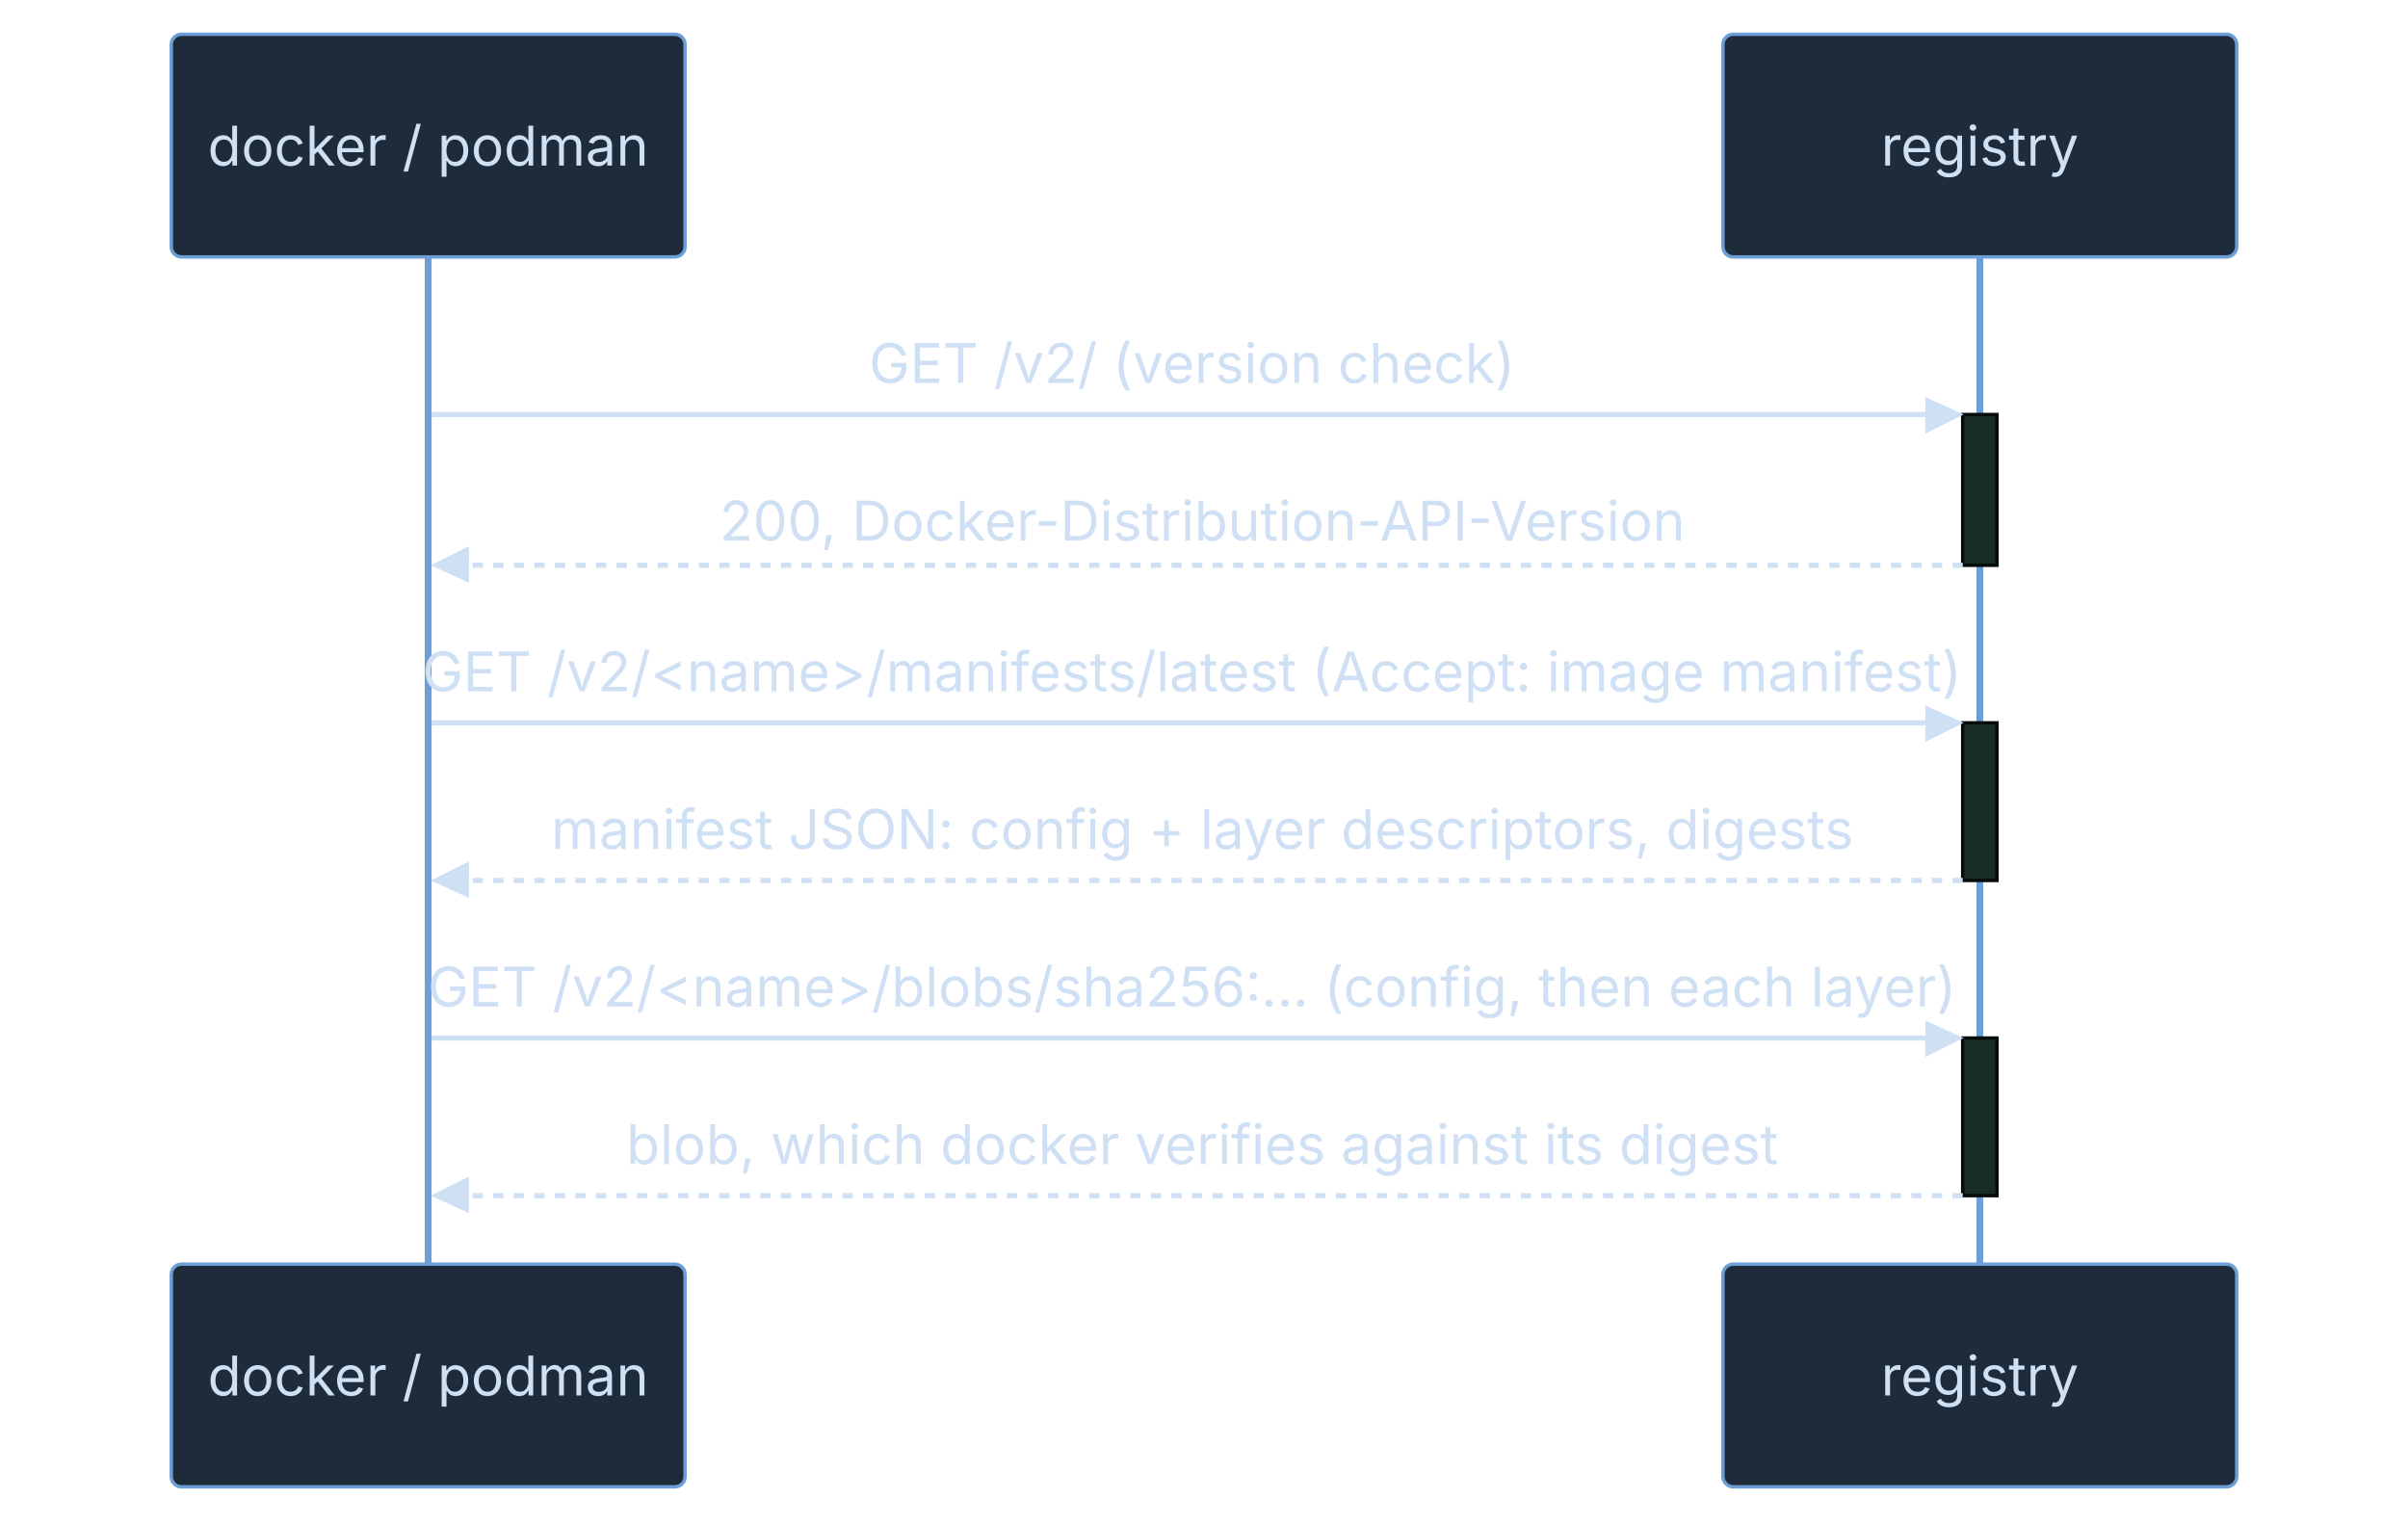
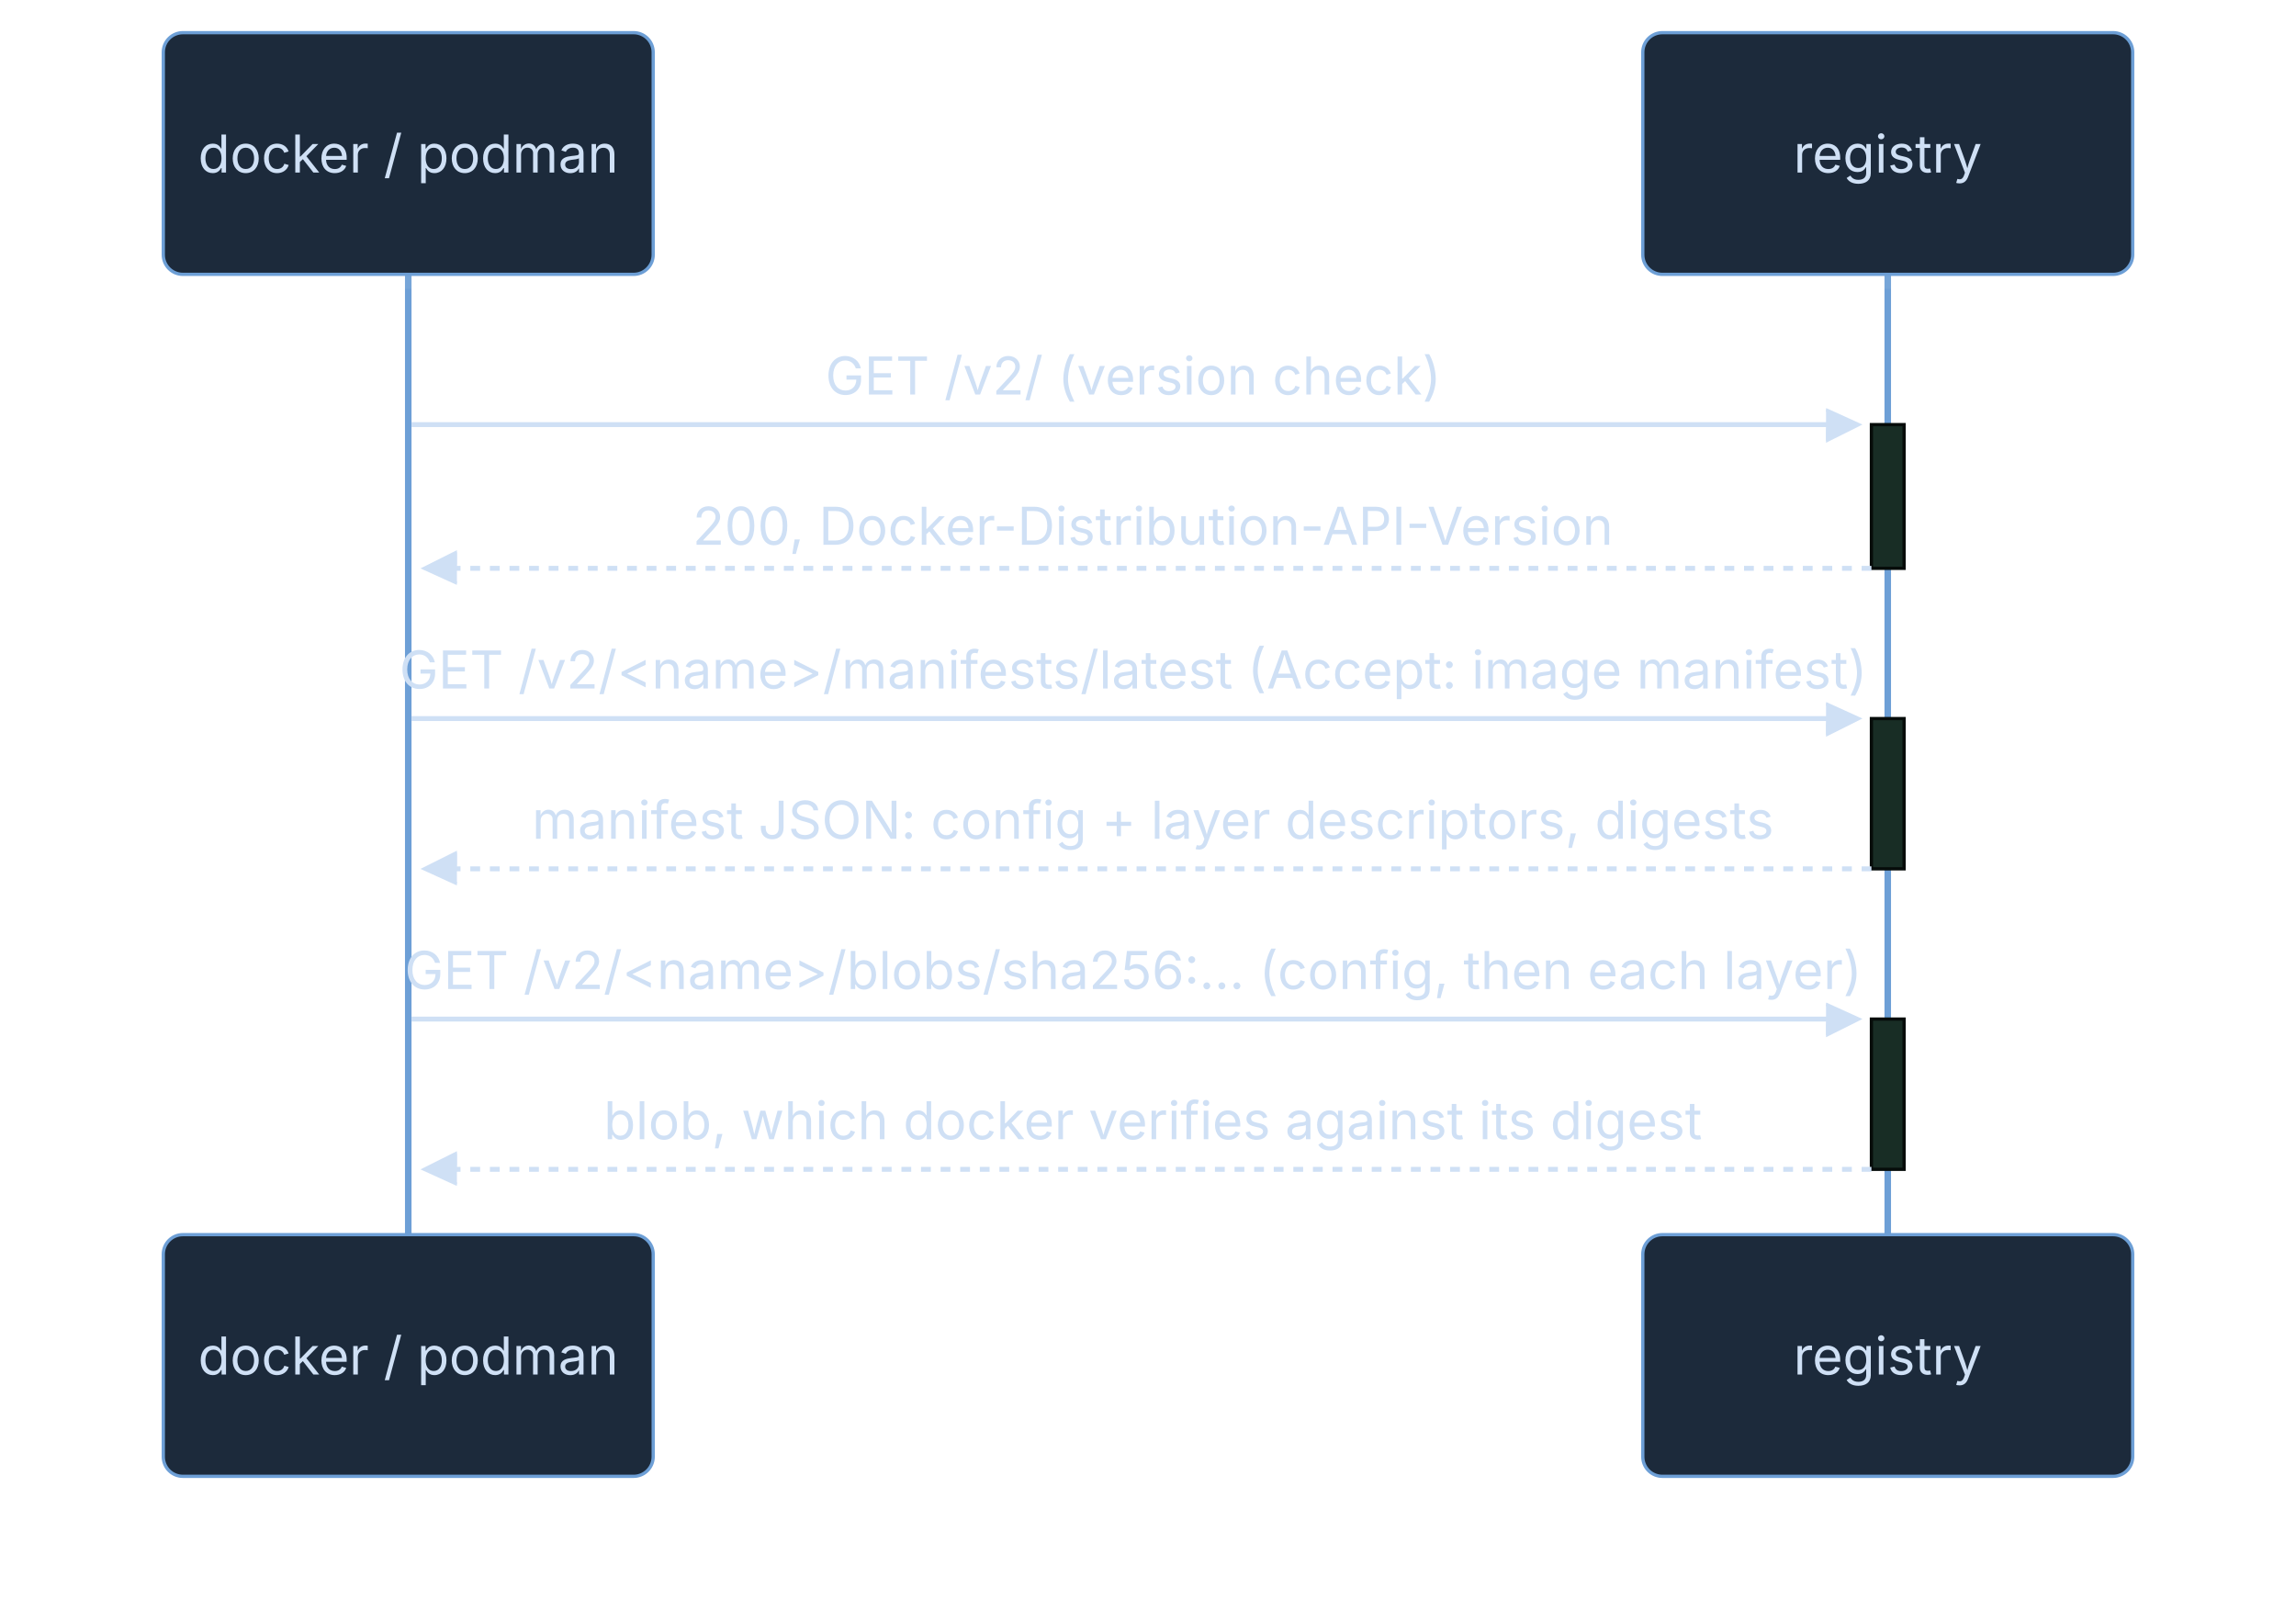
- <svg xmlns="http://www.w3.org/2000/svg" id="peryx-oci-pull-dark" width="100%" style="max-width: 703px; background-color: transparent;" viewBox="-50 -10 703 445" role="graphics-document document" aria-roledescription="sequence">
+ <svg xmlns="http://www.w3.org/2000/svg" id="peryx-oci-pull-dark" width="100%" style="max-width: 703px; background-color: transparent;" viewBox="-50 -10 703 493" role="graphics-document document" aria-roledescription="sequence">
  <g>
-     <rect x="453" y="359" fill="#eaeaea" stroke="#666" width="150" height="65" name="R" rx="3" ry="3" class="actor actor-bottom" />
-     <text x="528" y="391.5" dominant-baseline="central" alignment-baseline="central" class="actor actor-box" style="text-anchor: middle; font-size: 16px; font-weight: 400;">
+     <rect x="453" y="368" fill="#eaeaea" stroke="#666" width="150" height="74" name="R" rx="6" ry="6" class="actor actor-bottom" data-look="neo" filter="url(#peryx-oci-pull-dark-drop-shadow)" />
+     <text x="528" y="405" dominant-baseline="central" alignment-baseline="central" class="actor actor-box" style="text-anchor: middle; font-size: 16px; font-weight: 400;">
      <tspan x="528" dy="0">registry</tspan>
    </text>
  </g>
  <g>
-     <rect x="0" y="359" fill="#eaeaea" stroke="#666" width="150" height="65" name="D" rx="3" ry="3" class="actor actor-bottom" />
-     <text x="75" y="391.5" dominant-baseline="central" alignment-baseline="central" class="actor actor-box" style="text-anchor: middle; font-size: 16px; font-weight: 400;">
+     <rect x="0" y="368" fill="#eaeaea" stroke="#666" width="150" height="74" name="D" rx="6" ry="6" class="actor actor-bottom" data-look="neo" filter="url(#peryx-oci-pull-dark-drop-shadow)" />
+     <text x="75" y="405" dominant-baseline="central" alignment-baseline="central" class="actor actor-box" style="text-anchor: middle; font-size: 16px; font-weight: 400;">
      <tspan x="75" dy="0">docker / podman</tspan>
    </text>
  </g>
  <g>
-     <line id="actor1" x1="528" y1="65" x2="528" y2="359" class="actor-line 200" stroke-width="0.5px" stroke="#999" name="R" data-et="life-line" data-id="R" />
-     <g id="root-1" data-et="participant" data-type="participant" data-id="R">
-       <rect x="453" y="0" fill="#eaeaea" stroke="#666" width="150" height="65" name="R" rx="3" ry="3" class="actor actor-top" />
-       <text x="528" y="32.5" dominant-baseline="central" alignment-baseline="central" class="actor actor-box" style="text-anchor: middle; font-size: 16px; font-weight: 400;">
+     <line id="actor1" x1="528" y1="74" x2="528" y2="368" class="actor-line 200" stroke-width="0.5px" stroke="#999" name="R" data-et="life-line" data-id="R" />
+     <g id="root-1" data-look="neo" data-et="participant" data-type="participant" data-id="R">
+       <rect x="453" y="0" fill="#eaeaea" stroke="#666" width="150" height="74" name="R" rx="6" ry="6" class="actor actor-top" data-look="neo" filter="url(#peryx-oci-pull-dark-drop-shadow)" />
+       <text x="528" y="37" dominant-baseline="central" alignment-baseline="central" class="actor actor-box" style="text-anchor: middle; font-size: 16px; font-weight: 400;">
        <tspan x="528" dy="0">registry</tspan>
      </text>
    </g>
  </g>
  <g>
-     <line id="actor0" x1="75" y1="65" x2="75" y2="359" class="actor-line 200" stroke-width="0.5px" stroke="#999" name="D" data-et="life-line" data-id="D" />
-     <g id="root-0" data-et="participant" data-type="participant" data-id="D">
-       <rect x="0" y="0" fill="#eaeaea" stroke="#666" width="150" height="65" name="D" rx="3" ry="3" class="actor actor-top" />
-       <text x="75" y="32.5" dominant-baseline="central" alignment-baseline="central" class="actor actor-box" style="text-anchor: middle; font-size: 16px; font-weight: 400;">
+     <line id="actor0" x1="75" y1="74" x2="75" y2="368" class="actor-line 200" stroke-width="0.5px" stroke="#999" name="D" data-et="life-line" data-id="D" />
+     <g id="root-0" data-look="neo" data-et="participant" data-type="participant" data-id="D">
+       <rect x="0" y="0" fill="#eaeaea" stroke="#666" width="150" height="74" name="D" rx="6" ry="6" class="actor actor-top" data-look="neo" filter="url(#peryx-oci-pull-dark-drop-shadow)" />
+       <text x="75" y="37" dominant-baseline="central" alignment-baseline="central" class="actor actor-box" style="text-anchor: middle; font-size: 16px; font-weight: 400;">
        <tspan x="75" dy="0">docker / podman</tspan>
      </text>
    </g>
  </g>
-   <style>#peryx-oci-pull-dark{font-family:system-ui,-apple-system,sans-serif;font-size:16px;fill:#cfe0f5;}@keyframes edge-animation-frame{from{stroke-dashoffset:0;}}@keyframes dash{to{stroke-dashoffset:0;}}#peryx-oci-pull-dark .edge-animation-slow{stroke-dasharray:9,5!important;stroke-dashoffset:900;animation:dash 50s linear infinite;stroke-linecap:round;}#peryx-oci-pull-dark .edge-animation-fast{stroke-dasharray:9,5!important;stroke-dashoffset:900;animation:dash 20s linear infinite;stroke-linecap:round;}#peryx-oci-pull-dark .error-icon{fill:#33241a;}#peryx-oci-pull-dark .error-text{fill:#f0d6bb;stroke:#f0d6bb;}#peryx-oci-pull-dark .edge-thickness-normal{stroke-width:1px;}#peryx-oci-pull-dark .edge-thickness-thick{stroke-width:3.5px;}#peryx-oci-pull-dark .edge-pattern-solid{stroke-dasharray:0;}#peryx-oci-pull-dark .edge-thickness-invisible{stroke-width:0;fill:none;}#peryx-oci-pull-dark .edge-pattern-dashed{stroke-dasharray:3;}#peryx-oci-pull-dark .edge-pattern-dotted{stroke-dasharray:2;}#peryx-oci-pull-dark .marker{fill:#aeb8c2;stroke:#aeb8c2;}#peryx-oci-pull-dark .marker.cross{stroke:#aeb8c2;}#peryx-oci-pull-dark svg{font-family:system-ui,-apple-system,sans-serif;font-size:16px;}#peryx-oci-pull-dark p{margin:0;}#peryx-oci-pull-dark .actor{stroke:#6d9fd6;fill:#1e2b3a;stroke-width:1;}#peryx-oci-pull-dark rect.actor.outer-path[data-look="neo"]{filter:drop-shadow( 1px 2px 2px rgba(185,185,185,1));}#peryx-oci-pull-dark rect.note[data-look="neo"]{stroke:hsl(52.683, 60%, 73.922%);fill:#fff5ad;filter:drop-shadow( 1px 2px 2px rgba(185,185,185,1));}#peryx-oci-pull-dark text.actor&gt;tspan{fill:#cfe0f5;stroke:none;}#peryx-oci-pull-dark .actor-line{stroke:#6d9fd6;}#peryx-oci-pull-dark .innerArc{stroke-width:1.5;stroke-dasharray:none;}#peryx-oci-pull-dark .messageLine0{stroke-width:1.5;stroke-dasharray:none;stroke:#cfe0f5;}#peryx-oci-pull-dark .messageLine1{stroke-width:1.5;stroke-dasharray:2,2;stroke:#cfe0f5;}#peryx-oci-pull-dark [id$="-arrowhead"] path{fill:#cfe0f5;stroke:#cfe0f5;}#peryx-oci-pull-dark .sequenceNumber{fill:#51473d;}#peryx-oci-pull-dark [id$="-sequencenumber"]{fill:#cfe0f5;}#peryx-oci-pull-dark [id$="-crosshead"] path{fill:#cfe0f5;stroke:#cfe0f5;}#peryx-oci-pull-dark .messageText{fill:#cfe0f5;stroke:none;}#peryx-oci-pull-dark .labelBox{stroke:#6d9fd6;fill:#1e2b3a;filter:none;}#peryx-oci-pull-dark .labelText,#peryx-oci-pull-dark .labelText&gt;tspan{fill:#cfe0f5;stroke:none;}#peryx-oci-pull-dark .loopText,#peryx-oci-pull-dark .loopText&gt;tspan{fill:#cfe0f5;stroke:none;}#peryx-oci-pull-dark .sectionTitle,#peryx-oci-pull-dark .sectionTitle&gt;tspan{fill:#cfe0f5;stroke:none;}#peryx-oci-pull-dark .loopLine{stroke-width:2px;stroke-dasharray:2,2;stroke:#6d9fd6;fill:#6d9fd6;}#peryx-oci-pull-dark .note{stroke:hsl(52.683, 60%, 73.922%);fill:#fff5ad;}#peryx-oci-pull-dark .noteText,#peryx-oci-pull-dark .noteText&gt;tspan{fill:#333;stroke:none;}#peryx-oci-pull-dark .activation0{fill:#182d25;stroke:hsl(157.143, 30.435%, 3.529%);}#peryx-oci-pull-dark .activation1{fill:#182d25;stroke:hsl(157.143, 30.435%, 3.529%);}#peryx-oci-pull-dark .activation2{fill:#182d25;stroke:hsl(157.143, 30.435%, 3.529%);}#peryx-oci-pull-dark .actorPopupMenu{position:absolute;}#peryx-oci-pull-dark .actorPopupMenuPanel{position:absolute;fill:#1e2b3a;box-shadow:0px 8px 16px 0px rgba(0,0,0,0.2);filter:drop-shadow(3px 5px 2px rgb(0 0 0 / 0.4));}#peryx-oci-pull-dark .actor-man circle,#peryx-oci-pull-dark line{fill:#1e2b3a;stroke-width:2px;}#peryx-oci-pull-dark g rect.rect{filter:drop-shadow( 1px 2px 2px rgba(185,185,185,1));stroke:#6d9fd6;}#peryx-oci-pull-dark .node .neo-node{stroke:#6d9fd6;}#peryx-oci-pull-dark [data-look="neo"].node rect,#peryx-oci-pull-dark [data-look="neo"].cluster rect,#peryx-oci-pull-dark [data-look="neo"].node polygon{stroke:url(#peryx-oci-pull-dark-gradient);filter:drop-shadow( 1px 2px 2px rgba(185,185,185,1));}#peryx-oci-pull-dark [data-look="neo"].swimlane.cluster rect{filter:none;}#peryx-oci-pull-dark [data-look="neo"].node path{stroke:url(#peryx-oci-pull-dark-gradient);stroke-width:1px;}#peryx-oci-pull-dark [data-look="neo"].node .outer-path{filter:drop-shadow( 1px 2px 2px rgba(185,185,185,1));}#peryx-oci-pull-dark [data-look="neo"].node .neo-line path{stroke:#6d9fd6;filter:none;}#peryx-oci-pull-dark [data-look="neo"].node circle{stroke:url(#peryx-oci-pull-dark-gradient);filter:drop-shadow( 1px 2px 2px rgba(185,185,185,1));}#peryx-oci-pull-dark [data-look="neo"].node circle .state-start{fill:#000000;}#peryx-oci-pull-dark [data-look="neo"].icon-shape .icon{fill:url(#peryx-oci-pull-dark-gradient);filter:drop-shadow( 1px 2px 2px rgba(185,185,185,1));}#peryx-oci-pull-dark [data-look="neo"].icon-shape .icon-neo path{stroke:url(#peryx-oci-pull-dark-gradient);filter:drop-shadow( 1px 2px 2px rgba(185,185,185,1));}#peryx-oci-pull-dark .accent&gt;*{fill:rgb(30, 43, 58)!important;stroke:rgb(109, 159, 214)!important;color:rgb(207, 224, 245)!important;}#peryx-oci-pull-dark .good&gt;*{fill:rgb(24, 45, 37)!important;stroke:rgb(90, 169, 138)!important;color:rgb(207, 232, 220)!important;}#peryx-oci-pull-dark .warn&gt;*{fill:rgb(51, 36, 26)!important;stroke:rgb(201, 132, 63)!important;color:rgb(240, 214, 187)!important;}#peryx-oci-pull-dark :root{--mermaid-font-family:"trebuchet ms",verdana,arial,sans-serif;}</style>
+   <style>#peryx-oci-pull-dark{font-family:system-ui,-apple-system,sans-serif;font-size:16px;fill:#cfe0f5;}@keyframes edge-animation-frame{from{stroke-dashoffset:0;}}@keyframes dash{to{stroke-dashoffset:0;}}#peryx-oci-pull-dark .edge-animation-slow{stroke-dasharray:9,5!important;stroke-dashoffset:900;animation:dash 50s linear infinite;stroke-linecap:round;}#peryx-oci-pull-dark .edge-animation-fast{stroke-dasharray:9,5!important;stroke-dashoffset:900;animation:dash 20s linear infinite;stroke-linecap:round;}#peryx-oci-pull-dark .error-icon{fill:#33241a;}#peryx-oci-pull-dark .error-text{fill:#f0d6bb;stroke:#f0d6bb;}#peryx-oci-pull-dark .edge-thickness-normal{stroke-width:1px;}#peryx-oci-pull-dark .edge-thickness-thick{stroke-width:3.5px;}#peryx-oci-pull-dark .edge-pattern-solid{stroke-dasharray:0;}#peryx-oci-pull-dark .edge-thickness-invisible{stroke-width:0;fill:none;}#peryx-oci-pull-dark .edge-pattern-dashed{stroke-dasharray:3;}#peryx-oci-pull-dark .edge-pattern-dotted{stroke-dasharray:2;}#peryx-oci-pull-dark .marker{fill:#aeb8c2;stroke:#aeb8c2;}#peryx-oci-pull-dark .marker.cross{stroke:#aeb8c2;}#peryx-oci-pull-dark svg{font-family:system-ui,-apple-system,sans-serif;font-size:16px;}#peryx-oci-pull-dark p{margin:0;}#peryx-oci-pull-dark .actor{stroke:#6d9fd6;fill:#1e2b3a;stroke-width:1;}#peryx-oci-pull-dark rect.actor.outer-path[data-look="neo"]{filter:drop-shadow( 1px 2px 2px rgba(185,185,185,1));}#peryx-oci-pull-dark rect.note[data-look="neo"]{stroke:hsl(52.683, 60%, 73.922%);fill:#fff5ad;filter:drop-shadow( 1px 2px 2px rgba(185,185,185,1));}#peryx-oci-pull-dark text.actor&gt;tspan{fill:#cfe0f5;stroke:none;}#peryx-oci-pull-dark .actor-line{stroke:#6d9fd6;}#peryx-oci-pull-dark .innerArc{stroke-width:1.5;stroke-dasharray:none;}#peryx-oci-pull-dark .messageLine0{stroke-width:1.5;stroke-dasharray:none;stroke:#cfe0f5;}#peryx-oci-pull-dark .messageLine1{stroke-width:1.5;stroke-dasharray:2,2;stroke:#cfe0f5;}#peryx-oci-pull-dark [id$="-arrowhead"] path{fill:#cfe0f5;stroke:#cfe0f5;}#peryx-oci-pull-dark .sequenceNumber{fill:#51473d;}#peryx-oci-pull-dark [id$="-sequencenumber"]{fill:#cfe0f5;}#peryx-oci-pull-dark [id$="-crosshead"] path{fill:#cfe0f5;stroke:#cfe0f5;}#peryx-oci-pull-dark .messageText{fill:#cfe0f5;stroke:none;}#peryx-oci-pull-dark .labelBox{stroke:#6d9fd6;fill:#1e2b3a;filter:drop-shadow( 1px 2px 2px rgba(185,185,185,1));}#peryx-oci-pull-dark .labelText,#peryx-oci-pull-dark .labelText&gt;tspan{fill:#cfe0f5;stroke:none;}#peryx-oci-pull-dark .loopText,#peryx-oci-pull-dark .loopText&gt;tspan{fill:#cfe0f5;stroke:none;}#peryx-oci-pull-dark .sectionTitle,#peryx-oci-pull-dark .sectionTitle&gt;tspan{fill:#cfe0f5;stroke:none;}#peryx-oci-pull-dark .loopLine{stroke-width:2px;stroke-dasharray:2,2;stroke:#6d9fd6;fill:#6d9fd6;}#peryx-oci-pull-dark .note{stroke:hsl(52.683, 60%, 73.922%);fill:#fff5ad;}#peryx-oci-pull-dark .noteText,#peryx-oci-pull-dark .noteText&gt;tspan{fill:#333;stroke:none;}#peryx-oci-pull-dark .activation0{fill:#182d25;stroke:hsl(157.143, 30.435%, 3.529%);}#peryx-oci-pull-dark .activation1{fill:#182d25;stroke:hsl(157.143, 30.435%, 3.529%);}#peryx-oci-pull-dark .activation2{fill:#182d25;stroke:hsl(157.143, 30.435%, 3.529%);}#peryx-oci-pull-dark .actorPopupMenu{position:absolute;}#peryx-oci-pull-dark .actorPopupMenuPanel{position:absolute;fill:#1e2b3a;box-shadow:0px 8px 16px 0px rgba(0,0,0,0.2);filter:drop-shadow(3px 5px 2px rgb(0 0 0 / 0.4));}#peryx-oci-pull-dark .actor-man circle,#peryx-oci-pull-dark line{fill:#1e2b3a;stroke-width:2px;}#peryx-oci-pull-dark g rect.rect{filter:drop-shadow( 1px 2px 2px rgba(185,185,185,1));stroke:#6d9fd6;}#peryx-oci-pull-dark .node .neo-node{stroke:#6d9fd6;}#peryx-oci-pull-dark [data-look="neo"].node rect,#peryx-oci-pull-dark [data-look="neo"].cluster rect,#peryx-oci-pull-dark [data-look="neo"].node polygon{stroke:url(#peryx-oci-pull-dark-gradient);filter:drop-shadow( 1px 2px 2px rgba(185,185,185,1));}#peryx-oci-pull-dark [data-look="neo"].swimlane.cluster rect{filter:none;}#peryx-oci-pull-dark [data-look="neo"].node path{stroke:url(#peryx-oci-pull-dark-gradient);stroke-width:1px;}#peryx-oci-pull-dark [data-look="neo"].node .outer-path{filter:drop-shadow( 1px 2px 2px rgba(185,185,185,1));}#peryx-oci-pull-dark [data-look="neo"].node .neo-line path{stroke:#6d9fd6;filter:none;}#peryx-oci-pull-dark [data-look="neo"].node circle{stroke:url(#peryx-oci-pull-dark-gradient);filter:drop-shadow( 1px 2px 2px rgba(185,185,185,1));}#peryx-oci-pull-dark [data-look="neo"].node circle .state-start{fill:#000000;}#peryx-oci-pull-dark [data-look="neo"].icon-shape .icon{fill:url(#peryx-oci-pull-dark-gradient);filter:drop-shadow( 1px 2px 2px rgba(185,185,185,1));}#peryx-oci-pull-dark [data-look="neo"].icon-shape .icon-neo path{stroke:url(#peryx-oci-pull-dark-gradient);filter:drop-shadow( 1px 2px 2px rgba(185,185,185,1));}#peryx-oci-pull-dark .accent&gt;*{fill:rgb(30, 43, 58)!important;stroke:rgb(109, 159, 214)!important;color:rgb(207, 224, 245)!important;}#peryx-oci-pull-dark .good&gt;*{fill:rgb(24, 45, 37)!important;stroke:rgb(90, 169, 138)!important;color:rgb(207, 232, 220)!important;}#peryx-oci-pull-dark .warn&gt;*{fill:rgb(51, 36, 26)!important;stroke:rgb(201, 132, 63)!important;color:rgb(240, 214, 187)!important;}#peryx-oci-pull-dark :root{--mermaid-font-family:"trebuchet ms",verdana,arial,sans-serif;}</style>
  <g />
  <defs>
    <symbol id="peryx-oci-pull-dark-computer" width="24" height="24">
      <path transform="scale(.5)" d="M2 2v13h20v-13h-20zm18 11h-16v-9h16v9zm-10.228 6l.466-1h3.524l.467 1h-4.457zm14.228 3h-24l2-6h2.104l-1.33 4h18.45l-1.297-4h2.073l2 6zm-5-10h-14v-7h14v7z" />
    </symbol>
  </defs>
  <defs>
    <symbol id="peryx-oci-pull-dark-database" fill-rule="evenodd" clip-rule="evenodd">
      <path transform="scale(.5)" d="M12.258.001l.256.004.255.005.253.008.251.01.249.012.247.015.246.016.242.019.241.02.239.023.236.024.233.027.231.028.229.031.225.032.223.034.22.036.217.038.214.04.211.041.208.043.205.045.201.046.198.048.194.05.191.051.187.053.183.054.18.056.175.057.172.059.168.06.163.061.16.063.155.064.15.066.074.033.073.033.071.034.07.034.069.035.068.035.067.035.066.035.064.036.064.036.062.036.06.036.06.037.058.037.058.037.055.038.055.038.053.038.052.038.051.039.05.039.048.039.047.039.045.04.044.04.043.04.041.04.04.041.039.041.037.041.036.041.034.041.033.042.032.042.03.042.029.042.027.042.026.043.024.043.023.043.021.043.02.043.018.044.017.043.015.044.013.044.012.044.011.045.009.044.007.045.006.045.004.045.002.045.001.045v17l-.001.045-.002.045-.004.045-.006.045-.007.045-.009.044-.011.045-.012.044-.013.044-.015.044-.017.043-.018.044-.02.043-.021.043-.023.043-.024.043-.026.043-.027.042-.029.042-.03.042-.032.042-.033.042-.034.041-.036.041-.037.041-.039.041-.04.041-.041.04-.043.04-.044.04-.045.04-.047.039-.048.039-.05.039-.051.039-.052.038-.053.038-.055.038-.055.038-.058.037-.058.037-.06.037-.06.036-.062.036-.064.036-.064.036-.066.035-.067.035-.068.035-.069.035-.07.034-.071.034-.073.033-.074.033-.15.066-.155.064-.16.063-.163.061-.168.06-.172.059-.175.057-.18.056-.183.054-.187.053-.191.051-.194.05-.198.048-.201.046-.205.045-.208.043-.211.041-.214.04-.217.038-.22.036-.223.034-.225.032-.229.031-.231.028-.233.027-.236.024-.239.023-.241.02-.242.019-.246.016-.247.015-.249.012-.251.01-.253.008-.255.005-.256.004-.258.001-.258-.001-.256-.004-.255-.005-.253-.008-.251-.01-.249-.012-.247-.015-.245-.016-.243-.019-.241-.02-.238-.023-.236-.024-.234-.027-.231-.028-.228-.031-.226-.032-.223-.034-.22-.036-.217-.038-.214-.04-.211-.041-.208-.043-.204-.045-.201-.046-.198-.048-.195-.05-.19-.051-.187-.053-.184-.054-.179-.056-.176-.057-.172-.059-.167-.06-.164-.061-.159-.063-.155-.064-.151-.066-.074-.033-.072-.033-.072-.034-.07-.034-.069-.035-.068-.035-.067-.035-.066-.035-.064-.036-.063-.036-.062-.036-.061-.036-.06-.037-.058-.037-.057-.037-.056-.038-.055-.038-.053-.038-.052-.038-.051-.039-.049-.039-.049-.039-.046-.039-.046-.04-.044-.04-.043-.04-.041-.04-.04-.041-.039-.041-.037-.041-.036-.041-.034-.041-.033-.042-.032-.042-.03-.042-.029-.042-.027-.042-.026-.043-.024-.043-.023-.043-.021-.043-.02-.043-.018-.044-.017-.043-.015-.044-.013-.044-.012-.044-.011-.045-.009-.044-.007-.045-.006-.045-.004-.045-.002-.045-.001-.045v-17l.001-.045.002-.045.004-.045.006-.045.007-.045.009-.044.011-.045.012-.044.013-.044.015-.044.017-.043.018-.044.02-.043.021-.043.023-.043.024-.043.026-.043.027-.042.029-.042.03-.042.032-.042.033-.042.034-.041.036-.041.037-.041.039-.041.04-.041.041-.04.043-.04.044-.04.046-.04.046-.039.049-.039.049-.039.051-.039.052-.038.053-.038.055-.038.056-.038.057-.037.058-.037.06-.037.061-.036.062-.036.063-.036.064-.036.066-.035.067-.035.068-.035.069-.035.07-.034.072-.034.072-.033.074-.033.151-.066.155-.064.159-.063.164-.061.167-.06.172-.059.176-.057.179-.056.184-.054.187-.053.19-.051.195-.05.198-.048.201-.046.204-.045.208-.043.211-.041.214-.04.217-.038.22-.036.223-.034.226-.032.228-.031.231-.028.234-.027.236-.024.238-.023.241-.02.243-.019.245-.016.247-.015.249-.012.251-.01.253-.008.255-.005.256-.004.258-.001.258.001zm-9.258 20.499v.01l.001.021.003.021.004.022.005.021.006.022.007.022.009.023.01.022.011.023.012.023.013.023.015.023.016.024.017.023.018.024.019.024.021.024.022.025.023.024.024.025.052.049.056.05.061.051.066.051.07.051.075.051.079.052.084.052.088.052.092.052.097.052.102.051.105.052.11.052.114.051.119.051.123.051.127.05.131.05.135.05.139.048.144.049.147.047.152.047.155.047.16.045.163.045.167.043.171.043.176.041.178.041.183.039.187.039.19.037.194.035.197.035.202.033.204.031.209.03.212.029.216.027.219.025.222.024.226.021.23.02.233.018.236.016.24.015.243.012.246.01.249.008.253.005.256.004.259.001.26-.001.257-.004.254-.005.25-.008.247-.011.244-.012.241-.014.237-.016.233-.018.231-.021.226-.021.224-.024.22-.026.216-.027.212-.028.21-.031.205-.031.202-.034.198-.034.194-.036.191-.037.187-.039.183-.04.179-.04.175-.042.172-.043.168-.044.163-.045.16-.046.155-.046.152-.047.148-.048.143-.049.139-.049.136-.05.131-.05.126-.05.123-.051.118-.052.114-.051.11-.052.106-.052.101-.052.096-.052.092-.052.088-.053.083-.051.079-.052.074-.052.07-.051.065-.051.06-.051.056-.05.051-.05.023-.024.023-.025.021-.024.02-.024.019-.024.018-.024.017-.024.015-.023.014-.024.013-.023.012-.023.01-.023.01-.022.008-.022.006-.022.006-.022.004-.022.004-.021.001-.021.001-.021v-4.127l-.077.055-.08.053-.083.054-.085.053-.087.052-.09.052-.093.051-.095.05-.097.05-.1.049-.102.049-.105.048-.106.047-.109.047-.111.046-.114.045-.115.045-.118.044-.12.043-.122.042-.124.042-.126.041-.128.04-.13.04-.132.038-.134.038-.135.037-.138.037-.139.035-.142.035-.143.034-.144.033-.147.032-.148.031-.15.03-.151.03-.153.029-.154.027-.156.027-.158.026-.159.025-.161.024-.162.023-.163.022-.165.021-.166.02-.167.019-.169.018-.169.017-.171.016-.173.015-.173.014-.175.013-.175.012-.177.011-.178.01-.179.008-.179.008-.181.006-.182.005-.182.004-.184.003-.184.002h-.37l-.184-.002-.184-.003-.182-.004-.182-.005-.181-.006-.179-.008-.179-.008-.178-.01-.176-.011-.176-.012-.175-.013-.173-.014-.172-.015-.171-.016-.17-.017-.169-.018-.167-.019-.166-.02-.165-.021-.163-.022-.162-.023-.161-.024-.159-.025-.157-.026-.156-.027-.155-.027-.153-.029-.151-.03-.15-.03-.148-.031-.146-.032-.145-.033-.143-.034-.141-.035-.14-.035-.137-.037-.136-.037-.134-.038-.132-.038-.13-.04-.128-.04-.126-.041-.124-.042-.122-.042-.12-.044-.117-.043-.116-.045-.113-.045-.112-.046-.109-.047-.106-.047-.105-.048-.102-.049-.1-.049-.097-.05-.095-.05-.093-.052-.09-.051-.087-.052-.085-.053-.083-.054-.08-.054-.077-.054v4.127zm0-5.654v.011l.001.021.003.021.004.021.005.022.006.022.007.022.009.022.01.022.011.023.012.023.013.023.015.024.016.023.017.024.018.024.019.024.021.024.022.024.023.025.024.024.052.05.056.05.061.05.066.051.07.051.075.052.079.051.084.052.088.052.092.052.097.052.102.052.105.052.11.051.114.051.119.052.123.05.127.051.131.05.135.049.139.049.144.048.147.048.152.047.155.046.16.045.163.045.167.044.171.042.176.042.178.04.183.04.187.038.19.037.194.036.197.034.202.033.204.032.209.03.212.028.216.027.219.025.222.024.226.022.23.02.233.018.236.016.24.014.243.012.246.01.249.008.253.006.256.003.259.001.26-.001.257-.003.254-.006.25-.008.247-.01.244-.012.241-.015.237-.016.233-.018.231-.02.226-.022.224-.024.22-.025.216-.027.212-.029.21-.03.205-.032.202-.033.198-.035.194-.036.191-.037.187-.039.183-.039.179-.041.175-.042.172-.043.168-.044.163-.045.16-.045.155-.047.152-.047.148-.048.143-.048.139-.05.136-.049.131-.05.126-.051.123-.051.118-.051.114-.052.11-.052.106-.052.101-.052.096-.052.092-.052.088-.052.083-.052.079-.052.074-.051.07-.052.065-.051.06-.05.056-.051.051-.049.023-.025.023-.024.021-.025.02-.024.019-.024.018-.024.017-.024.015-.023.014-.023.013-.024.012-.022.01-.023.01-.023.008-.022.006-.022.006-.022.004-.021.004-.022.001-.021.001-.021v-4.139l-.077.054-.08.054-.083.054-.085.052-.087.053-.09.051-.093.051-.095.051-.097.05-.1.049-.102.049-.105.048-.106.047-.109.047-.111.046-.114.045-.115.044-.118.044-.12.044-.122.042-.124.042-.126.041-.128.04-.13.039-.132.039-.134.038-.135.037-.138.036-.139.036-.142.035-.143.033-.144.033-.147.033-.148.031-.15.03-.151.03-.153.028-.154.028-.156.027-.158.026-.159.025-.161.024-.162.023-.163.022-.165.021-.166.02-.167.019-.169.018-.169.017-.171.016-.173.015-.173.014-.175.013-.175.012-.177.011-.178.009-.179.009-.179.007-.181.007-.182.005-.182.004-.184.003-.184.002h-.37l-.184-.002-.184-.003-.182-.004-.182-.005-.181-.007-.179-.007-.179-.009-.178-.009-.176-.011-.176-.012-.175-.013-.173-.014-.172-.015-.171-.016-.17-.017-.169-.018-.167-.019-.166-.02-.165-.021-.163-.022-.162-.023-.161-.024-.159-.025-.157-.026-.156-.027-.155-.028-.153-.028-.151-.03-.15-.03-.148-.031-.146-.033-.145-.033-.143-.033-.141-.035-.14-.036-.137-.036-.136-.037-.134-.038-.132-.039-.13-.039-.128-.04-.126-.041-.124-.042-.122-.043-.12-.043-.117-.044-.116-.044-.113-.046-.112-.046-.109-.046-.106-.047-.105-.048-.102-.049-.1-.049-.097-.05-.095-.051-.093-.051-.09-.051-.087-.053-.085-.052-.083-.054-.08-.054-.077-.054v4.139zm0-5.666v.011l.001.02.003.022.004.021.005.022.006.021.007.022.009.023.01.022.011.023.012.023.013.023.015.023.016.024.017.024.018.023.019.024.021.025.022.024.023.024.024.025.052.05.056.05.061.05.066.051.07.051.075.052.079.051.084.052.088.052.092.052.097.052.102.052.105.051.11.052.114.051.119.051.123.051.127.05.131.05.135.05.139.049.144.048.147.048.152.047.155.046.16.045.163.045.167.043.171.043.176.042.178.04.183.04.187.038.19.037.194.036.197.034.202.033.204.032.209.03.212.028.216.027.219.025.222.024.226.021.23.02.233.018.236.017.24.014.243.012.246.01.249.008.253.006.256.003.259.001.26-.001.257-.003.254-.006.25-.008.247-.01.244-.013.241-.014.237-.016.233-.018.231-.02.226-.022.224-.024.22-.025.216-.027.212-.029.21-.03.205-.032.202-.033.198-.035.194-.036.191-.037.187-.039.183-.039.179-.041.175-.042.172-.043.168-.044.163-.045.16-.045.155-.047.152-.047.148-.048.143-.049.139-.049.136-.049.131-.051.126-.05.123-.051.118-.052.114-.051.11-.052.106-.052.101-.052.096-.052.092-.052.088-.052.083-.052.079-.052.074-.052.07-.051.065-.051.06-.051.056-.05.051-.049.023-.025.023-.025.021-.024.02-.024.019-.024.018-.024.017-.024.015-.023.014-.024.013-.023.012-.023.01-.022.01-.023.008-.022.006-.022.006-.022.004-.022.004-.021.001-.021.001-.021v-4.153l-.077.054-.08.054-.083.053-.085.053-.087.053-.09.051-.093.051-.095.051-.097.05-.1.049-.102.048-.105.048-.106.048-.109.046-.111.046-.114.046-.115.044-.118.044-.12.043-.122.043-.124.042-.126.041-.128.04-.13.039-.132.039-.134.038-.135.037-.138.036-.139.036-.142.034-.143.034-.144.033-.147.032-.148.032-.15.03-.151.03-.153.028-.154.028-.156.027-.158.026-.159.024-.161.024-.162.023-.163.023-.165.021-.166.02-.167.019-.169.018-.169.017-.171.016-.173.015-.173.014-.175.013-.175.012-.177.01-.178.01-.179.009-.179.007-.181.006-.182.006-.182.004-.184.003-.184.001-.185.001-.185-.001-.184-.001-.184-.003-.182-.004-.182-.006-.181-.006-.179-.007-.179-.009-.178-.01-.176-.01-.176-.012-.175-.013-.173-.014-.172-.015-.171-.016-.17-.017-.169-.018-.167-.019-.166-.02-.165-.021-.163-.023-.162-.023-.161-.024-.159-.024-.157-.026-.156-.027-.155-.028-.153-.028-.151-.03-.15-.03-.148-.032-.146-.032-.145-.033-.143-.034-.141-.034-.14-.036-.137-.036-.136-.037-.134-.038-.132-.039-.13-.039-.128-.041-.126-.041-.124-.041-.122-.043-.12-.043-.117-.044-.116-.044-.113-.046-.112-.046-.109-.046-.106-.048-.105-.048-.102-.048-.1-.05-.097-.049-.095-.051-.093-.051-.09-.052-.087-.052-.085-.053-.083-.053-.08-.054-.077-.054v4.153zm8.74-8.179l-.257.004-.254.005-.25.008-.247.011-.244.012-.241.014-.237.016-.233.018-.231.021-.226.022-.224.023-.22.026-.216.027-.212.028-.21.031-.205.032-.202.033-.198.034-.194.036-.191.038-.187.038-.183.04-.179.041-.175.042-.172.043-.168.043-.163.045-.16.046-.155.046-.152.048-.148.048-.143.048-.139.049-.136.05-.131.05-.126.051-.123.051-.118.051-.114.052-.11.052-.106.052-.101.052-.096.052-.092.052-.088.052-.083.052-.079.052-.074.051-.07.052-.065.051-.06.05-.056.05-.051.05-.023.025-.023.024-.021.024-.02.025-.019.024-.018.024-.017.023-.015.024-.014.023-.013.023-.012.023-.01.023-.01.022-.008.022-.006.023-.006.021-.004.022-.004.021-.001.021-.001.021.001.021.001.021.004.021.004.022.006.021.006.023.008.022.01.022.01.023.012.023.013.023.014.023.015.024.017.023.018.024.019.024.02.025.021.024.023.024.023.025.051.05.056.05.06.05.065.051.07.052.074.051.079.052.083.052.088.052.092.052.096.052.101.052.106.052.11.052.114.052.118.051.123.051.126.051.131.05.136.05.139.049.143.048.148.048.152.048.155.046.16.046.163.045.168.043.172.043.175.042.179.041.183.04.187.038.191.038.194.036.198.034.202.033.205.032.21.031.212.028.216.027.22.026.224.023.226.022.231.021.233.018.237.016.241.014.244.012.247.011.25.008.254.005.257.004.26.001.26-.001.257-.004.254-.005.25-.008.247-.011.244-.012.241-.014.237-.016.233-.018.231-.021.226-.022.224-.023.22-.026.216-.027.212-.028.21-.031.205-.032.202-.033.198-.034.194-.036.191-.038.187-.038.183-.04.179-.041.175-.042.172-.043.168-.043.163-.045.16-.046.155-.046.152-.048.148-.048.143-.048.139-.049.136-.05.131-.05.126-.051.123-.051.118-.051.114-.052.11-.052.106-.052.101-.052.096-.052.092-.052.088-.052.083-.052.079-.052.074-.051.07-.052.065-.051.06-.05.056-.05.051-.05.023-.025.023-.024.021-.024.02-.025.019-.024.018-.024.017-.023.015-.024.014-.023.013-.023.012-.023.01-.023.01-.022.008-.022.006-.023.006-.021.004-.022.004-.021.001-.021.001-.021-.001-.021-.001-.021-.004-.021-.004-.022-.006-.021-.006-.023-.008-.022-.01-.022-.01-.023-.012-.023-.013-.023-.014-.023-.015-.024-.017-.023-.018-.024-.019-.024-.02-.025-.021-.024-.023-.024-.023-.025-.051-.05-.056-.05-.06-.05-.065-.051-.07-.052-.074-.051-.079-.052-.083-.052-.088-.052-.092-.052-.096-.052-.101-.052-.106-.052-.11-.052-.114-.052-.118-.051-.123-.051-.126-.051-.131-.05-.136-.05-.139-.049-.143-.048-.148-.048-.152-.048-.155-.046-.16-.046-.163-.045-.168-.043-.172-.043-.175-.042-.179-.041-.183-.04-.187-.038-.191-.038-.194-.036-.198-.034-.202-.033-.205-.032-.21-.031-.212-.028-.216-.027-.22-.026-.224-.023-.226-.022-.231-.021-.233-.018-.237-.016-.241-.014-.244-.012-.247-.011-.25-.008-.254-.005-.257-.004-.26-.001-.26.001z" />
    </symbol>
  </defs>
  <defs>
    <symbol id="peryx-oci-pull-dark-clock" width="24" height="24">
      <path transform="scale(.5)" d="M12 2c5.514 0 10 4.486 10 10s-4.486 10-10 10-10-4.486-10-10 4.486-10 10-10zm0-2c-6.627 0-12 5.373-12 12s5.373 12 12 12 12-5.373 12-12-5.373-12-12-12zm5.848 12.459c.202.038.202.333.001.372-1.907.361-6.045 1.111-6.547 1.111-.719 0-1.301-.582-1.301-1.301 0-.512.77-5.447 1.125-7.445.034-.192.312-.181.343.014l.985 6.238 5.394 1.011z" />
    </symbol>
  </defs>
  <defs>
    <marker id="peryx-oci-pull-dark-arrowhead" refX="7.9" refY="5" markerUnits="userSpaceOnUse" markerWidth="12" markerHeight="12" orient="auto-start-reverse">
      <path d="M -1 0 L 10 5 L 0 10 z" />
    </marker>
  </defs>
  <defs>
    <marker id="peryx-oci-pull-dark-crosshead" markerWidth="15" markerHeight="8" orient="auto" refX="4" refY="4.5">
      <path fill="none" stroke="#000000" stroke-width="1pt" d="M 1,2 L 6,7 M 6,2 L 1,7" style="stroke-dasharray: 0, 0;" />
    </marker>
  </defs>
  <defs>
    <marker id="peryx-oci-pull-dark-filled-head" refX="15.5" refY="7" markerWidth="20" markerHeight="28" orient="auto">
      <path d="M 18,7 L9,13 L14,7 L9,1 Z" />
    </marker>
  </defs>
  <defs>
    <marker id="peryx-oci-pull-dark-sequencenumber" refX="15" refY="15" markerWidth="60" markerHeight="40" orient="auto">
      <circle cx="15" cy="15" r="6" />
    </marker>
  </defs>
  <defs>
    <marker id="peryx-oci-pull-dark-solidTopArrowHead" refX="7.9" refY="7.25" markerUnits="userSpaceOnUse" markerWidth="12" markerHeight="12" orient="auto-start-reverse">
      <path d="M 0 0 L 10 8 L 0 8 z" />
    </marker>
  </defs>
  <defs>
    <marker id="peryx-oci-pull-dark-solidBottomArrowHead" refX="7.9" refY="0.75" markerUnits="userSpaceOnUse" markerWidth="12" markerHeight="12" orient="auto-start-reverse">
      <path d="M 0 0 L 10 0 L 0 8 z" />
    </marker>
  </defs>
  <defs>
    <marker id="peryx-oci-pull-dark-stickTopArrowHead" refX="7.5" refY="7" markerUnits="userSpaceOnUse" markerWidth="12" markerHeight="12" orient="auto-start-reverse">
      <path d="M 0 0 L 7 7" stroke="black" stroke-width="1.5" fill="none" />
    </marker>
  </defs>
  <defs>
    <marker id="peryx-oci-pull-dark-stickBottomArrowHead" refX="7.5" refY="0" markerUnits="userSpaceOnUse" markerWidth="12" markerHeight="12" orient="auto-start-reverse">
      <path d="M 0 7 L 7 0" stroke="black" stroke-width="1.5" fill="none" />
    </marker>
  </defs>
+   <defs>
+     <filter id="peryx-oci-pull-dark-drop-shadow" height="130%" width="130%">
+       <feDropShadow dx="4" dy="4" stdDeviation="0" flood-opacity="0.06" flood-color="#FFFFFF" />
+     </filter>
+   </defs>
  <g>
-     <rect x="523" y="111" fill="#EDF2AE" stroke="#666" width="10" height="44" class="activation0" />
+     <rect x="523" y="120" fill="#EDF2AE" stroke="#666" width="10" height="44" class="activation0" data-look="neo" />
  </g>
  <g>
-     <rect x="523" y="201" fill="#EDF2AE" stroke="#666" width="10" height="46" class="activation0" />
+     <rect x="523" y="210" fill="#EDF2AE" stroke="#666" width="10" height="46" class="activation0" data-look="neo" />
  </g>
  <g>
-     <rect x="523" y="293" fill="#EDF2AE" stroke="#666" width="10" height="46" class="activation0" />
+     <rect x="523" y="302" fill="#EDF2AE" stroke="#666" width="10" height="46" class="activation0" data-look="neo" />
  </g>
-   <text x="298" y="80" text-anchor="middle" dominant-baseline="middle" alignment-baseline="middle" class="messageText" dy="1em" style="font-size: 16px; font-weight: 400;">GET /v2/ (version check)</text>
-   <line x1="76" y1="111" x2="520" y2="111" class="messageLine0" data-et="message" data-id="i0" data-from="D" data-to="R" stroke-width="2" stroke="none" marker-end="url(#peryx-oci-pull-dark-arrowhead)" style="fill: none;" />
-   <text x="301" y="126" text-anchor="middle" dominant-baseline="middle" alignment-baseline="middle" class="messageText" dy="1em" style="font-size: 16px; font-weight: 400;">200, Docker-Distribution-API-Version</text>
-   <line x1="523" y1="155" x2="79" y2="155" class="messageLine1" data-et="message" data-id="i2" data-from="R" data-to="D" stroke-width="2" stroke="none" marker-end="url(#peryx-oci-pull-dark-arrowhead)" style="stroke-dasharray: 3, 3; fill: none;" />
-   <text x="298" y="170" text-anchor="middle" dominant-baseline="middle" alignment-baseline="middle" class="messageText" dy="1em" style="font-size: 16px; font-weight: 400;">GET /v2/&lt;name&gt;/manifests/latest (Accept: image manifest)</text>
-   <line x1="76" y1="201" x2="520" y2="201" class="messageLine0" data-et="message" data-id="i4" data-from="D" data-to="R" stroke-width="2" stroke="none" marker-end="url(#peryx-oci-pull-dark-arrowhead)" style="fill: none;" />
-   <text x="301" y="216" text-anchor="middle" dominant-baseline="middle" alignment-baseline="middle" class="messageText" dy="1em" style="font-size: 16px; font-weight: 400;">manifest JSON: config + layer descriptors, digests</text>
-   <line x1="523" y1="247" x2="79" y2="247" class="messageLine1" data-et="message" data-id="i6" data-from="R" data-to="D" stroke-width="2" stroke="none" marker-end="url(#peryx-oci-pull-dark-arrowhead)" style="stroke-dasharray: 3, 3; fill: none;" />
-   <text x="298" y="262" text-anchor="middle" dominant-baseline="middle" alignment-baseline="middle" class="messageText" dy="1em" style="font-size: 16px; font-weight: 400;">GET /v2/&lt;name&gt;/blobs/sha256:... (config, then each layer)</text>
-   <line x1="76" y1="293" x2="520" y2="293" class="messageLine0" data-et="message" data-id="i8" data-from="D" data-to="R" stroke-width="2" stroke="none" marker-end="url(#peryx-oci-pull-dark-arrowhead)" style="fill: none;" />
-   <text x="301" y="308" text-anchor="middle" dominant-baseline="middle" alignment-baseline="middle" class="messageText" dy="1em" style="font-size: 16px; font-weight: 400;">blob, which docker verifies against its digest</text>
-   <line x1="523" y1="339" x2="79" y2="339" class="messageLine1" data-et="message" data-id="i10" data-from="R" data-to="D" stroke-width="2" stroke="none" marker-end="url(#peryx-oci-pull-dark-arrowhead)" style="stroke-dasharray: 3, 3; fill: none;" />
+   <text x="297" y="89" text-anchor="middle" dominant-baseline="middle" alignment-baseline="middle" class="messageText" dy="1em" style="font-size: 16px; font-weight: 400;">GET /v2/ (version check)</text>
+   <line x1="76" y1="120" x2="517" y2="120" class="messageLine0" data-et="message" data-id="i0" data-from="D" data-to="R" stroke-width="2" stroke="none" marker-end="url(#peryx-oci-pull-dark-arrowhead)" style="fill: none;" />
+   <text x="303" y="135" text-anchor="middle" dominant-baseline="middle" alignment-baseline="middle" class="messageText" dy="1em" style="font-size: 16px; font-weight: 400;">200, Docker-Distribution-API-Version</text>
+   <line x1="523" y1="164" x2="82" y2="164" class="messageLine1" data-et="message" data-id="i2" data-from="R" data-to="D" stroke-width="2" stroke="none" marker-end="url(#peryx-oci-pull-dark-arrowhead)" style="stroke-dasharray: 3, 3; fill: none;" />
+   <text x="297" y="179" text-anchor="middle" dominant-baseline="middle" alignment-baseline="middle" class="messageText" dy="1em" style="font-size: 16px; font-weight: 400;">GET /v2/&lt;name&gt;/manifests/latest (Accept: image manifest)</text>
+   <line x1="76" y1="210" x2="517" y2="210" class="messageLine0" data-et="message" data-id="i4" data-from="D" data-to="R" stroke-width="2" stroke="none" marker-end="url(#peryx-oci-pull-dark-arrowhead)" style="fill: none;" />
+   <text x="303" y="225" text-anchor="middle" dominant-baseline="middle" alignment-baseline="middle" class="messageText" dy="1em" style="font-size: 16px; font-weight: 400;">manifest JSON: config + layer descriptors, digests</text>
+   <line x1="523" y1="256" x2="82" y2="256" class="messageLine1" data-et="message" data-id="i6" data-from="R" data-to="D" stroke-width="2" stroke="none" marker-end="url(#peryx-oci-pull-dark-arrowhead)" style="stroke-dasharray: 3, 3; fill: none;" />
+   <text x="297" y="271" text-anchor="middle" dominant-baseline="middle" alignment-baseline="middle" class="messageText" dy="1em" style="font-size: 16px; font-weight: 400;">GET /v2/&lt;name&gt;/blobs/sha256:... (config, then each layer)</text>
+   <line x1="76" y1="302" x2="517" y2="302" class="messageLine0" data-et="message" data-id="i8" data-from="D" data-to="R" stroke-width="2" stroke="none" marker-end="url(#peryx-oci-pull-dark-arrowhead)" style="fill: none;" />
+   <text x="303" y="317" text-anchor="middle" dominant-baseline="middle" alignment-baseline="middle" class="messageText" dy="1em" style="font-size: 16px; font-weight: 400;">blob, which docker verifies against its digest</text>
+   <line x1="523" y1="348" x2="82" y2="348" class="messageLine1" data-et="message" data-id="i10" data-from="R" data-to="D" stroke-width="2" stroke="none" marker-end="url(#peryx-oci-pull-dark-arrowhead)" style="stroke-dasharray: 3, 3; fill: none;" />
</svg>
